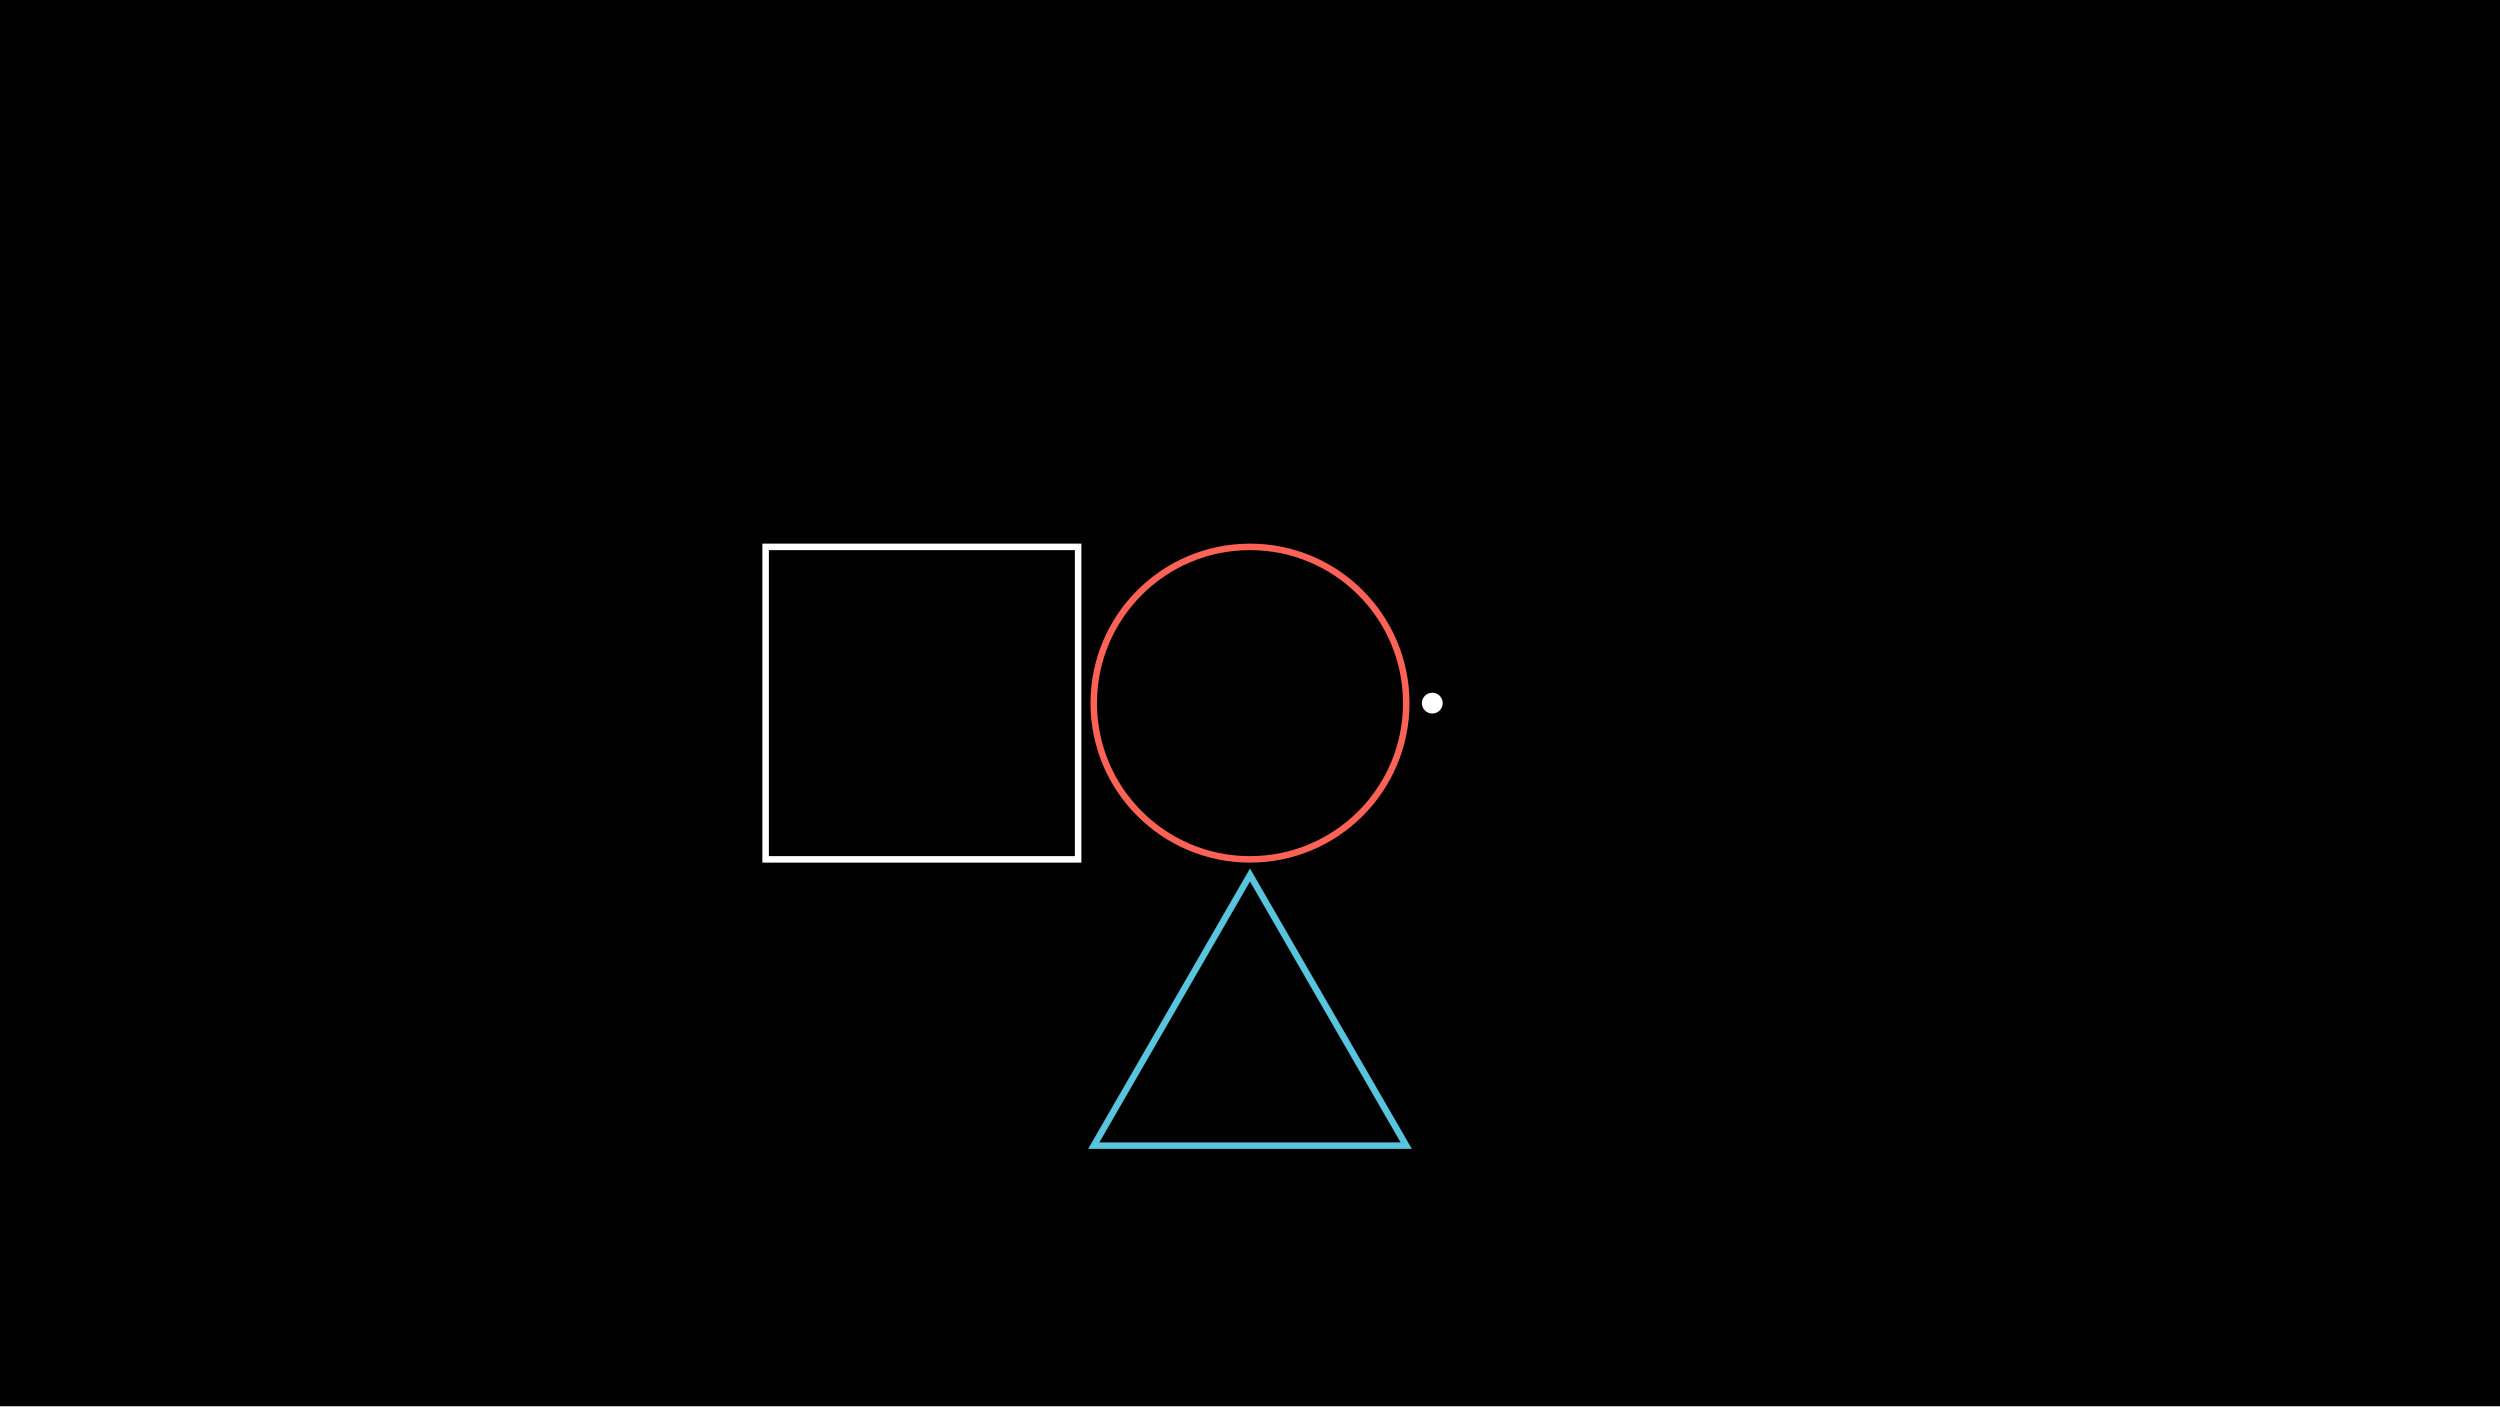
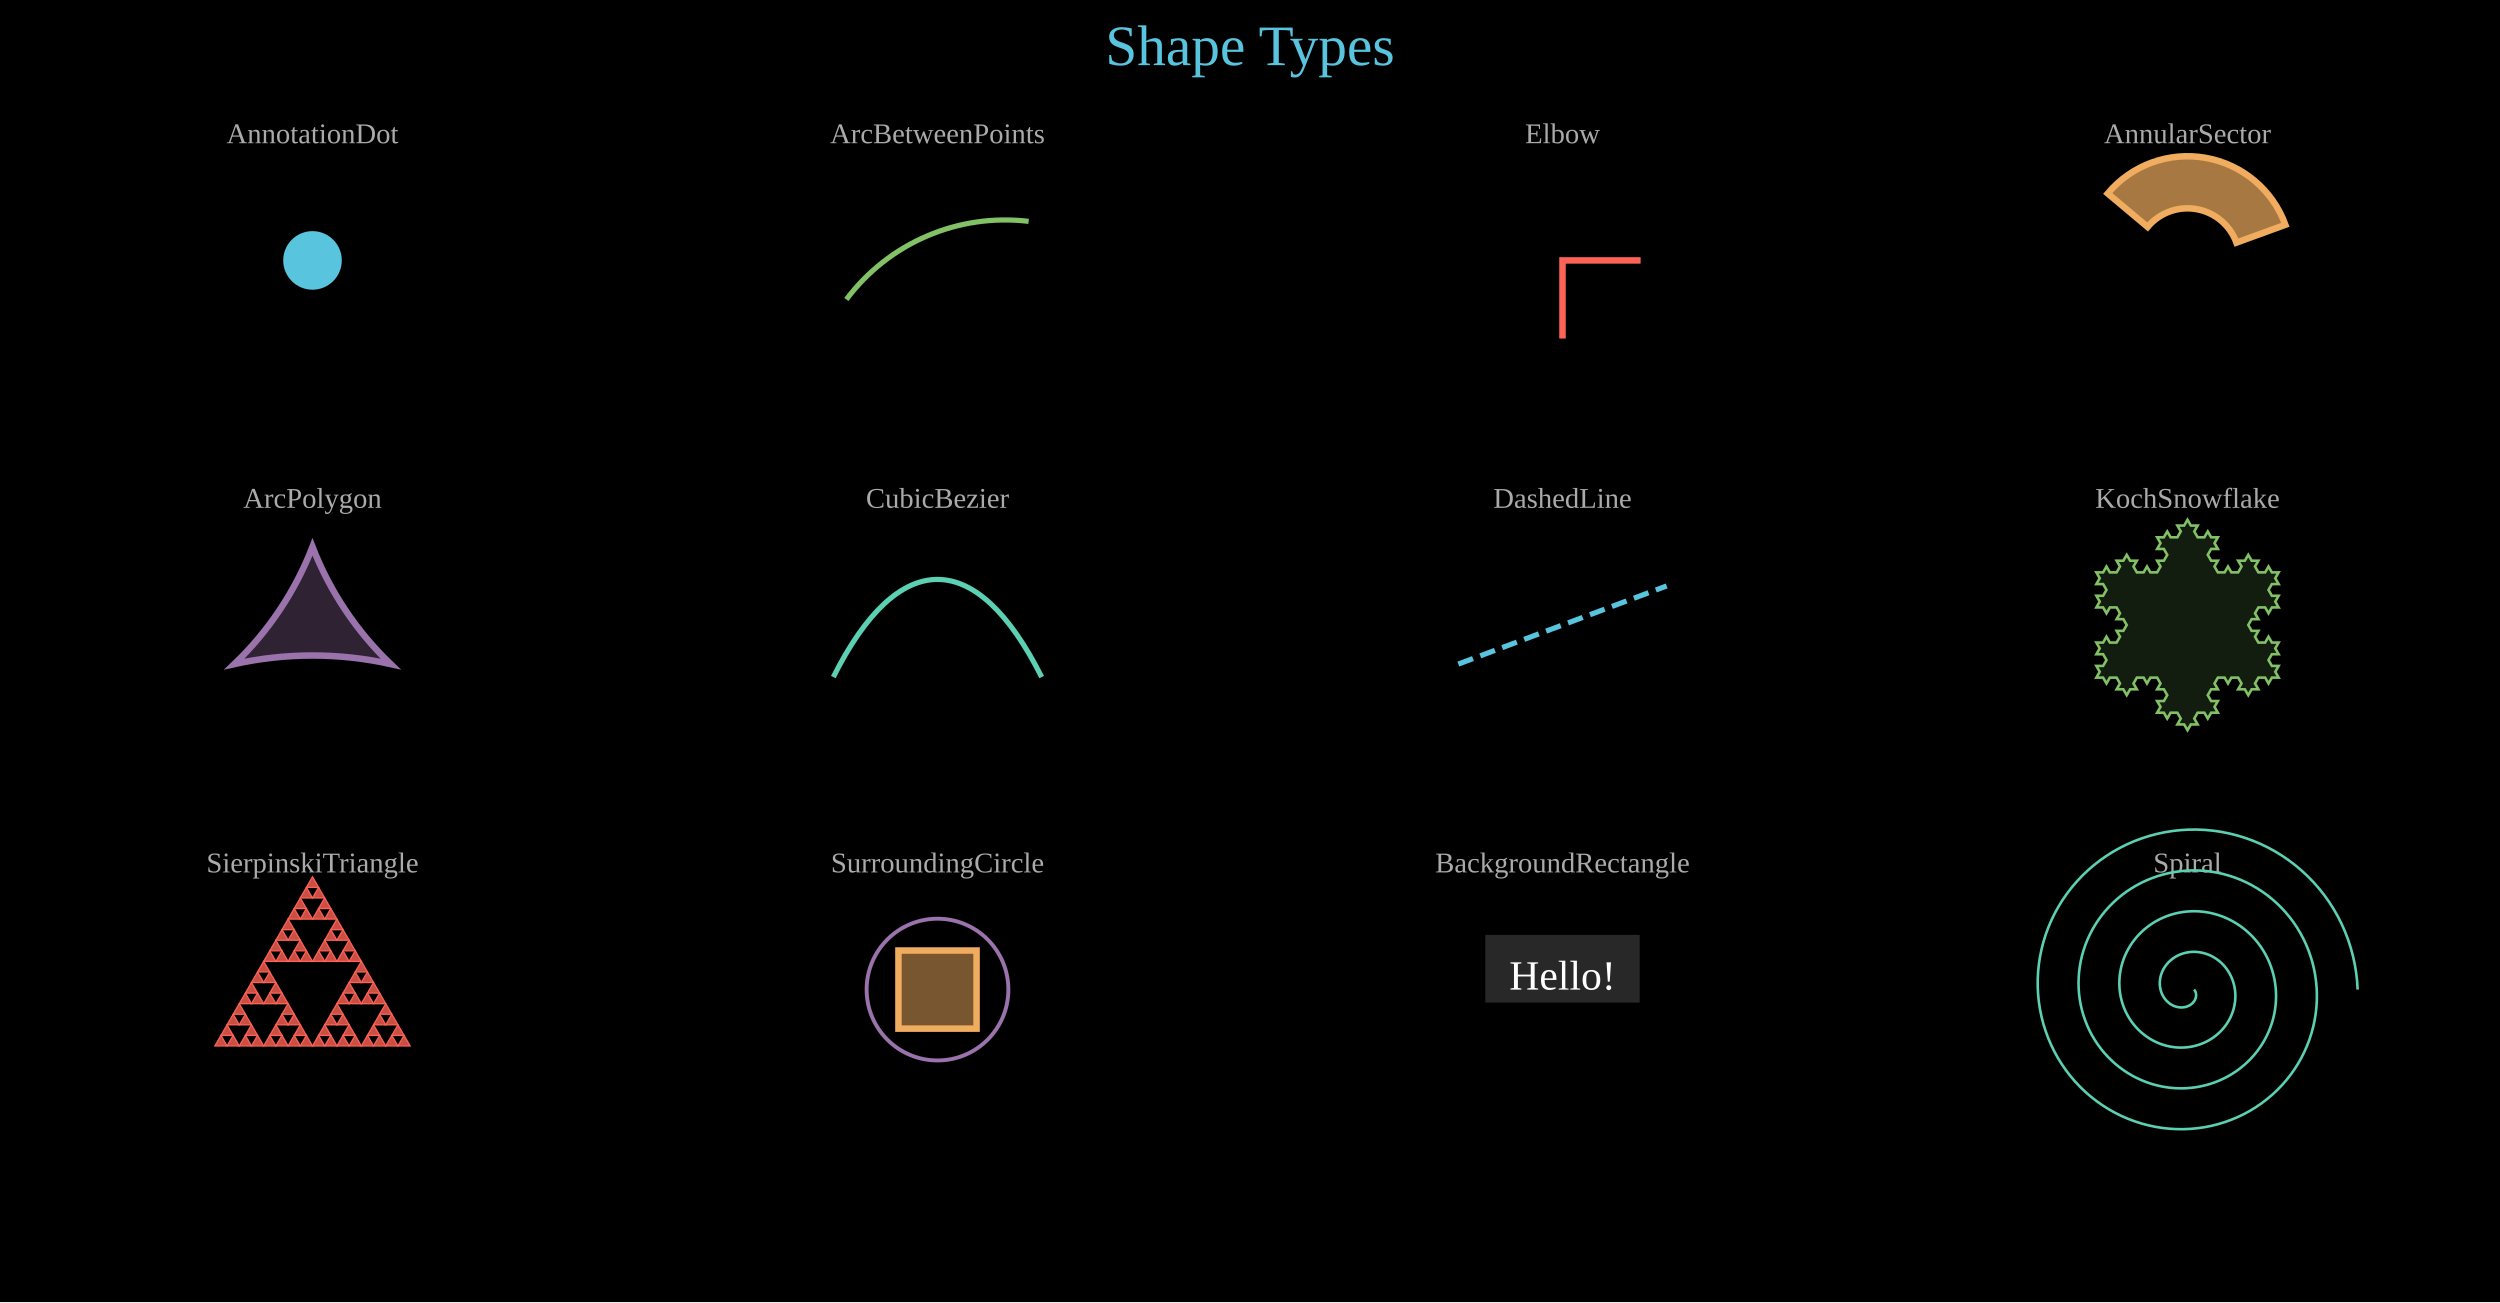
- <svg xmlns="http://www.w3.org/2000/svg" version="1.1" width="1920" height="1080" viewBox="0 0 1920 1080">
-   <rect x="0" y="0" width="1920" height="1080" rx="0" ry="0" stroke="rgb(0,0,0)" stroke-width="0" />
-   <circle cx="1100.0" cy="540.0" r="8" fill="rgb(255,255,255)" stroke="rgb(255,255,255)" stroke-width="0" />
-   <circle cx="960" cy="540" r="120" fill-opacity="0" stroke="rgb(252,98,85)" stroke-width="5" />
-   <rect x="588.0" y="420.0" width="240" height="240" rx="0" ry="0" fill-opacity="0" stroke="rgb(255,255,255)" stroke-width="5" />
-   <polygon points="960.0,672.0 840.0,879.85 1080.0,879.85" fill-opacity="0" stroke="rgb(88,196,221)" stroke-width="5" />
+ <svg xmlns="http://www.w3.org/2000/svg" version="1.1" width="1920" height="1000" viewBox="0 0 1920 1000">
+   <g data-obj-idx="0">
+     <rect x="0" y="0" width="1920" height="1000" rx="0" ry="0" stroke="rgb(0,0,0)" stroke-width="0" />
+   </g>
+   <g data-obj-idx="1">
+     <rect x="1140.72" y="718" width="118.56" height="52" rx="0" ry="0" fill="rgb(51,51,51)" fill-opacity="0.8" stroke="rgb(255,255,255)" stroke-width="0" />
+   </g>
+   <g data-obj-idx="2">
+     <text x="960" y="50" font-size="44" text-anchor="middle" fill="rgb(88,196,221)" stroke="rgb(0,0,0)" stroke-width="0">Shape Types</text>
+   </g>
+   <g data-obj-idx="3">
+     <text x="240" y="110" font-size="22" text-anchor="middle" fill="rgb(170,170,170)" stroke="rgb(0,0,0)" stroke-width="0">AnnotationDot</text>
+   </g>
+   <g data-obj-idx="4">
+     <circle cx="240" cy="200" r="20" fill="rgb(88,196,221)" stroke="rgb(88,196,221)" stroke-width="5" />
+   </g>
+   <g data-obj-idx="5">
+     <text x="720" y="110" font-size="22" text-anchor="middle" fill="rgb(170,170,170)" stroke="rgb(0,0,0)" stroke-width="0">ArcBetweenPoints</text>
+   </g>
+   <g data-obj-idx="6">
+     <path d="M790.0,170A152.32,152.32 0 0,0 650.0,230" fill-opacity="0" stroke="rgb(131,193,103)" stroke-width="4" />
+   </g>
+   <g data-obj-idx="7">
+     <text x="1200" y="110" font-size="22" text-anchor="middle" fill="rgb(170,170,170)" stroke="rgb(0,0,0)" stroke-width="0">Elbow</text>
+   </g>
+   <g data-obj-idx="8">
+     <polyline points="1260,200 1200,200 1200,260" fill-opacity="0" stroke="rgb(252,98,85)" stroke-width="5" />
+   </g>
+   <g data-obj-idx="9">
+     <text x="1680" y="110" font-size="22" text-anchor="middle" fill="rgb(170,170,170)" stroke="rgb(0,0,0)" stroke-width="0">AnnularSector</text>
+   </g>
+   <g data-obj-idx="10">
+     <path d="M1755.18,172.64A80,80 0 0,0 1618.72,148.58L1649.36,174.29A40,40 0 0,1 1717.59,186.32Z" fill="rgb(240,172,95)" fill-opacity="0.7" stroke="rgb(240,172,95)" stroke-width="5" />
+   </g>
+   <g data-obj-idx="11">
+     <text x="240" y="390" font-size="22" text-anchor="middle" fill="rgb(170,170,170)" stroke="rgb(0,0,0)" stroke-width="0">ArcPolygon</text>
+   </g>
+   <g data-obj-idx="12">
+     <path d="M240.0,420.0A249.9,249.9 0 0,0 300.0,510.0A277.2,277.2 0 0,0 180.0,510.0A249.9,249.9 0 0,0 240.0,420.0Z" fill="rgb(154,114,172)" fill-opacity="0.3" stroke="rgb(154,114,172)" stroke-width="5" />
+   </g>
+   <g data-obj-idx="13">
+     <text x="720" y="390" font-size="22" text-anchor="middle" fill="rgb(170,170,170)" stroke="rgb(0,0,0)" stroke-width="0">CubicBezier</text>
+   </g>
+   <g data-obj-idx="14">
+     <path d="M640,520C690,420 750,420 800,520" fill-opacity="0" stroke="rgb(92,208,179)" stroke-width="4" />
+   </g>
+   <g data-obj-idx="15">
+     <text x="1200" y="390" font-size="22" text-anchor="middle" fill="rgb(170,170,170)" stroke="rgb(0,0,0)" stroke-width="0">DashedLine</text>
+   </g>
+   <g data-obj-idx="16">
+     <line x1="1120" y1="510" x2="1280" y2="450" stroke="rgb(88,196,221)" stroke-width="4" stroke-dasharray="12,6" />
+   </g>
+   <g data-obj-idx="17">
+     <text x="1680" y="390" font-size="22" text-anchor="middle" fill="rgb(170,170,170)" stroke="rgb(0,0,0)" stroke-width="0">KochSnowflake</text>
+   </g>
+   <g data-obj-idx="18">
+     <polygon points="1680,399.17 1677.41,403.66 1672.22,403.66 1674.81,408.15 1672.22,412.64 1667.04,412.64 1664.44,408.15 1661.85,412.64 1656.67,412.64 1659.26,417.13 1656.67,421.62 1661.85,421.62 1664.44,426.11 1661.85,430.6 1656.67,430.6 1659.26,435.09 1656.67,439.59 1651.48,439.59 1648.89,435.09 1646.3,439.59 1641.11,439.59 1638.52,435.09 1641.11,430.6 1635.93,430.6 1633.33,426.11 1630.74,430.6 1625.56,430.6 1628.15,435.09 1625.56,439.59 1620.37,439.59 1617.78,435.09 1615.19,439.59 1610.0,439.59 1612.59,444.08 1610.0,448.57 1615.19,448.57 1617.78,453.06 1615.19,457.55 1610,457.55 1612.59,462.04 1610,466.53 1615.19,466.53 1617.78,471.02 1620.37,466.53 1625.56,466.53 1628.15,471.02 1625.56,475.51 1630.74,475.51 1633.33,480 1630.74,484.49 1625.56,484.49 1628.15,488.98 1625.56,493.47 1620.37,493.47 1617.78,488.98 1615.19,493.47 1610,493.47 1612.59,497.96 1610,502.45 1615.19,502.45 1617.78,506.94 1615.19,511.43 1610.0,511.43 1612.59,515.92 1610.0,520.41 1615.19,520.41 1617.78,524.91 1620.37,520.41 1625.56,520.41 1628.15,524.91 1625.56,529.4 1630.74,529.4 1633.33,533.89 1635.93,529.4 1641.11,529.4 1638.52,524.91 1641.11,520.41 1646.3,520.41 1648.89,524.91 1651.48,520.41 1656.67,520.41 1659.26,524.91 1656.67,529.4 1661.85,529.4 1664.44,533.89 1661.85,538.38 1656.67,538.38 1659.26,542.87 1656.67,547.36 1661.85,547.36 1664.44,551.85 1667.04,547.36 1672.22,547.36 1674.81,551.85 1672.22,556.34 1677.41,556.34 1680.0,560.83 1682.59,556.34 1687.78,556.34 1685.19,551.85 1687.78,547.36 1692.96,547.36 1695.56,551.85 1698.15,547.36 1703.33,547.36 1700.74,542.87 1703.33,538.38 1698.15,538.38 1695.56,533.89 1698.15,529.4 1703.33,529.4 1700.74,524.91 1703.33,520.41 1708.52,520.41 1711.11,524.91 1713.7,520.41 1718.89,520.41 1721.48,524.91 1718.89,529.4 1724.07,529.4 1726.67,533.89 1729.26,529.4 1734.44,529.4 1731.85,524.91 1734.44,520.41 1739.63,520.41 1742.22,524.91 1744.81,520.41 1750.0,520.41 1747.41,515.92 1750.0,511.43 1744.81,511.43 1742.22,506.94 1744.81,502.45 1750,502.45 1747.41,497.96 1750,493.47 1744.81,493.47 1742.22,488.98 1739.63,493.47 1734.44,493.47 1731.85,488.98 1734.44,484.49 1729.26,484.49 1726.67,480 1729.26,475.51 1734.44,475.51 1731.85,471.02 1734.44,466.53 1739.63,466.53 1742.22,471.02 1744.81,466.53 1750,466.53 1747.41,462.04 1750,457.55 1744.81,457.55 1742.22,453.06 1744.81,448.57 1750.0,448.57 1747.41,444.08 1750.0,439.59 1744.81,439.59 1742.22,435.09 1739.63,439.59 1734.44,439.59 1731.85,435.09 1734.44,430.6 1729.26,430.6 1726.67,426.11 1724.07,430.6 1718.89,430.6 1721.48,435.09 1718.89,439.59 1713.7,439.59 1711.11,435.09 1708.52,439.59 1703.33,439.59 1700.74,435.09 1703.33,430.6 1698.15,430.6 1695.56,426.11 1698.15,421.62 1703.33,421.62 1700.74,417.13 1703.33,412.64 1698.15,412.64 1695.56,408.15 1692.96,412.64 1687.78,412.64 1685.19,408.15 1687.78,403.66 1682.59,403.66" fill="rgb(131,193,103)" fill-opacity="0.15" stroke="rgb(131,193,103)" stroke-width="2" />
+   </g>
+   <g data-obj-idx="19">
+     <text x="240" y="670" font-size="22" text-anchor="middle" fill="rgb(170,170,170)" stroke="rgb(0,0,0)" stroke-width="0">SierpinskiTriangle</text>
+   </g>
+   <g data-obj-idx="20">
+     <g>
+       <polygon points="240,673.4 235.31,681.52 244.69,681.52" fill="rgb(252,98,85)" fill-opacity="0.8" stroke="rgb(252,98,85)" />
+       <polygon points="235.31,681.52 230.62,689.64 240.0,689.64" fill="rgb(252,98,85)" fill-opacity="0.8" stroke="rgb(252,98,85)" />
+       <polygon points="244.69,681.52 240.0,689.64 249.38,689.64" fill="rgb(252,98,85)" fill-opacity="0.8" stroke="rgb(252,98,85)" />
+       <polygon points="230.62,689.64 225.94,697.75 235.31,697.75" fill="rgb(252,98,85)" fill-opacity="0.8" stroke="rgb(252,98,85)" />
+       <polygon points="225.94,697.75 221.25,705.87 230.62,705.87" fill="rgb(252,98,85)" fill-opacity="0.8" stroke="rgb(252,98,85)" />
+       <polygon points="235.31,697.75 230.62,705.87 240.0,705.87" fill="rgb(252,98,85)" fill-opacity="0.8" stroke="rgb(252,98,85)" />
+       <polygon points="249.38,689.64 244.69,697.75 254.06,697.75" fill="rgb(252,98,85)" fill-opacity="0.8" stroke="rgb(252,98,85)" />
+       <polygon points="244.69,697.75 240.0,705.87 249.38,705.87" fill="rgb(252,98,85)" fill-opacity="0.8" stroke="rgb(252,98,85)" />
+       <polygon points="254.06,697.75 249.38,705.87 258.75,705.87" fill="rgb(252,98,85)" fill-opacity="0.8" stroke="rgb(252,98,85)" />
+       <polygon points="221.25,705.87 216.56,713.99 225.94,713.99" fill="rgb(252,98,85)" fill-opacity="0.8" stroke="rgb(252,98,85)" />
+       <polygon points="216.56,713.99 211.88,722.11 221.25,722.11" fill="rgb(252,98,85)" fill-opacity="0.8" stroke="rgb(252,98,85)" />
+       <polygon points="225.94,713.99 221.25,722.11 230.62,722.11" fill="rgb(252,98,85)" fill-opacity="0.8" stroke="rgb(252,98,85)" />
+       <polygon points="211.88,722.11 207.19,730.23 216.56,730.23" fill="rgb(252,98,85)" fill-opacity="0.8" stroke="rgb(252,98,85)" />
+       <polygon points="207.19,730.23 202.5,738.35 211.88,738.35" fill="rgb(252,98,85)" fill-opacity="0.8" stroke="rgb(252,98,85)" />
+       <polygon points="216.56,730.23 211.88,738.35 221.25,738.35" fill="rgb(252,98,85)" fill-opacity="0.8" stroke="rgb(252,98,85)" />
+       <polygon points="230.62,722.11 225.94,730.23 235.31,730.23" fill="rgb(252,98,85)" fill-opacity="0.8" stroke="rgb(252,98,85)" />
+       <polygon points="225.94,730.23 221.25,738.35 230.62,738.35" fill="rgb(252,98,85)" fill-opacity="0.8" stroke="rgb(252,98,85)" />
+       <polygon points="235.31,730.23 230.62,738.35 240.0,738.35" fill="rgb(252,98,85)" fill-opacity="0.8" stroke="rgb(252,98,85)" />
+       <polygon points="258.75,705.87 254.06,713.99 263.44,713.99" fill="rgb(252,98,85)" fill-opacity="0.8" stroke="rgb(252,98,85)" />
+       <polygon points="254.06,713.99 249.38,722.11 258.75,722.11" fill="rgb(252,98,85)" fill-opacity="0.8" stroke="rgb(252,98,85)" />
+       <polygon points="263.44,713.99 258.75,722.11 268.12,722.11" fill="rgb(252,98,85)" fill-opacity="0.8" stroke="rgb(252,98,85)" />
+       <polygon points="249.38,722.11 244.69,730.23 254.06,730.23" fill="rgb(252,98,85)" fill-opacity="0.8" stroke="rgb(252,98,85)" />
+       <polygon points="244.69,730.23 240.0,738.35 249.38,738.35" fill="rgb(252,98,85)" fill-opacity="0.8" stroke="rgb(252,98,85)" />
+       <polygon points="254.06,730.23 249.38,738.35 258.75,738.35" fill="rgb(252,98,85)" fill-opacity="0.8" stroke="rgb(252,98,85)" />
+       <polygon points="268.12,722.11 263.44,730.23 272.81,730.23" fill="rgb(252,98,85)" fill-opacity="0.8" stroke="rgb(252,98,85)" />
+       <polygon points="263.44,730.23 258.75,738.35 268.12,738.35" fill="rgb(252,98,85)" fill-opacity="0.8" stroke="rgb(252,98,85)" />
+       <polygon points="272.81,730.23 268.12,738.35 277.5,738.35" fill="rgb(252,98,85)" fill-opacity="0.8" stroke="rgb(252,98,85)" />
+       <polygon points="202.5,738.35 197.81,746.47 207.19,746.47" fill="rgb(252,98,85)" fill-opacity="0.8" stroke="rgb(252,98,85)" />
+       <polygon points="197.81,746.47 193.12,754.59 202.5,754.59" fill="rgb(252,98,85)" fill-opacity="0.8" stroke="rgb(252,98,85)" />
+       <polygon points="207.19,746.47 202.5,754.59 211.88,754.59" fill="rgb(252,98,85)" fill-opacity="0.8" stroke="rgb(252,98,85)" />
+       <polygon points="193.12,754.59 188.44,762.71 197.81,762.71" fill="rgb(252,98,85)" fill-opacity="0.8" stroke="rgb(252,98,85)" />
+       <polygon points="188.44,762.71 183.75,770.83 193.12,770.83" fill="rgb(252,98,85)" fill-opacity="0.8" stroke="rgb(252,98,85)" />
+       <polygon points="197.81,762.71 193.12,770.83 202.5,770.83" fill="rgb(252,98,85)" fill-opacity="0.8" stroke="rgb(252,98,85)" />
+       <polygon points="211.88,754.59 207.19,762.71 216.56,762.71" fill="rgb(252,98,85)" fill-opacity="0.8" stroke="rgb(252,98,85)" />
+       <polygon points="207.19,762.71 202.5,770.83 211.88,770.83" fill="rgb(252,98,85)" fill-opacity="0.8" stroke="rgb(252,98,85)" />
+       <polygon points="216.56,762.71 211.88,770.83 221.25,770.83" fill="rgb(252,98,85)" fill-opacity="0.8" stroke="rgb(252,98,85)" />
+       <polygon points="183.75,770.83 179.06,778.94 188.44,778.94" fill="rgb(252,98,85)" fill-opacity="0.8" stroke="rgb(252,98,85)" />
+       <polygon points="179.06,778.94 174.38,787.06 183.75,787.06" fill="rgb(252,98,85)" fill-opacity="0.8" stroke="rgb(252,98,85)" />
+       <polygon points="188.44,778.94 183.75,787.06 193.12,787.06" fill="rgb(252,98,85)" fill-opacity="0.8" stroke="rgb(252,98,85)" />
+       <polygon points="174.38,787.06 169.69,795.18 179.06,795.18" fill="rgb(252,98,85)" fill-opacity="0.8" stroke="rgb(252,98,85)" />
+       <polygon points="169.69,795.18 165.0,803.3 174.38,803.3" fill="rgb(252,98,85)" fill-opacity="0.8" stroke="rgb(252,98,85)" />
+       <polygon points="179.06,795.18 174.38,803.3 183.75,803.3" fill="rgb(252,98,85)" fill-opacity="0.8" stroke="rgb(252,98,85)" />
+       <polygon points="193.12,787.06 188.44,795.18 197.81,795.18" fill="rgb(252,98,85)" fill-opacity="0.8" stroke="rgb(252,98,85)" />
+       <polygon points="188.44,795.18 183.75,803.3 193.12,803.3" fill="rgb(252,98,85)" fill-opacity="0.8" stroke="rgb(252,98,85)" />
+       <polygon points="197.81,795.18 193.12,803.3 202.5,803.3" fill="rgb(252,98,85)" fill-opacity="0.8" stroke="rgb(252,98,85)" />
+       <polygon points="221.25,770.83 216.56,778.94 225.94,778.94" fill="rgb(252,98,85)" fill-opacity="0.8" stroke="rgb(252,98,85)" />
+       <polygon points="216.56,778.94 211.88,787.06 221.25,787.06" fill="rgb(252,98,85)" fill-opacity="0.8" stroke="rgb(252,98,85)" />
+       <polygon points="225.94,778.94 221.25,787.06 230.62,787.06" fill="rgb(252,98,85)" fill-opacity="0.8" stroke="rgb(252,98,85)" />
+       <polygon points="211.88,787.06 207.19,795.18 216.56,795.18" fill="rgb(252,98,85)" fill-opacity="0.8" stroke="rgb(252,98,85)" />
+       <polygon points="207.19,795.18 202.5,803.3 211.88,803.3" fill="rgb(252,98,85)" fill-opacity="0.8" stroke="rgb(252,98,85)" />
+       <polygon points="216.56,795.18 211.88,803.3 221.25,803.3" fill="rgb(252,98,85)" fill-opacity="0.8" stroke="rgb(252,98,85)" />
+       <polygon points="230.62,787.06 225.94,795.18 235.31,795.18" fill="rgb(252,98,85)" fill-opacity="0.8" stroke="rgb(252,98,85)" />
+       <polygon points="225.94,795.18 221.25,803.3 230.62,803.3" fill="rgb(252,98,85)" fill-opacity="0.8" stroke="rgb(252,98,85)" />
+       <polygon points="235.31,795.18 230.62,803.3 240.0,803.3" fill="rgb(252,98,85)" fill-opacity="0.8" stroke="rgb(252,98,85)" />
+       <polygon points="277.5,738.35 272.81,746.47 282.19,746.47" fill="rgb(252,98,85)" fill-opacity="0.8" stroke="rgb(252,98,85)" />
+       <polygon points="272.81,746.47 268.12,754.59 277.5,754.59" fill="rgb(252,98,85)" fill-opacity="0.8" stroke="rgb(252,98,85)" />
+       <polygon points="282.19,746.47 277.5,754.59 286.88,754.59" fill="rgb(252,98,85)" fill-opacity="0.8" stroke="rgb(252,98,85)" />
+       <polygon points="268.12,754.59 263.44,762.71 272.81,762.71" fill="rgb(252,98,85)" fill-opacity="0.8" stroke="rgb(252,98,85)" />
+       <polygon points="263.44,762.71 258.75,770.83 268.12,770.83" fill="rgb(252,98,85)" fill-opacity="0.8" stroke="rgb(252,98,85)" />
+       <polygon points="272.81,762.71 268.12,770.83 277.5,770.83" fill="rgb(252,98,85)" fill-opacity="0.8" stroke="rgb(252,98,85)" />
+       <polygon points="286.88,754.59 282.19,762.71 291.56,762.71" fill="rgb(252,98,85)" fill-opacity="0.8" stroke="rgb(252,98,85)" />
+       <polygon points="282.19,762.71 277.5,770.83 286.88,770.83" fill="rgb(252,98,85)" fill-opacity="0.8" stroke="rgb(252,98,85)" />
+       <polygon points="291.56,762.71 286.88,770.83 296.25,770.83" fill="rgb(252,98,85)" fill-opacity="0.8" stroke="rgb(252,98,85)" />
+       <polygon points="258.75,770.83 254.06,778.94 263.44,778.94" fill="rgb(252,98,85)" fill-opacity="0.8" stroke="rgb(252,98,85)" />
+       <polygon points="254.06,778.94 249.38,787.06 258.75,787.06" fill="rgb(252,98,85)" fill-opacity="0.8" stroke="rgb(252,98,85)" />
+       <polygon points="263.44,778.94 258.75,787.06 268.12,787.06" fill="rgb(252,98,85)" fill-opacity="0.8" stroke="rgb(252,98,85)" />
+       <polygon points="249.38,787.06 244.69,795.18 254.06,795.18" fill="rgb(252,98,85)" fill-opacity="0.8" stroke="rgb(252,98,85)" />
+       <polygon points="244.69,795.18 240.0,803.3 249.38,803.3" fill="rgb(252,98,85)" fill-opacity="0.8" stroke="rgb(252,98,85)" />
+       <polygon points="254.06,795.18 249.38,803.3 258.75,803.3" fill="rgb(252,98,85)" fill-opacity="0.8" stroke="rgb(252,98,85)" />
+       <polygon points="268.12,787.06 263.44,795.18 272.81,795.18" fill="rgb(252,98,85)" fill-opacity="0.8" stroke="rgb(252,98,85)" />
+       <polygon points="263.44,795.18 258.75,803.3 268.12,803.3" fill="rgb(252,98,85)" fill-opacity="0.8" stroke="rgb(252,98,85)" />
+       <polygon points="272.81,795.18 268.12,803.3 277.5,803.3" fill="rgb(252,98,85)" fill-opacity="0.8" stroke="rgb(252,98,85)" />
+       <polygon points="296.25,770.83 291.56,778.94 300.94,778.94" fill="rgb(252,98,85)" fill-opacity="0.8" stroke="rgb(252,98,85)" />
+       <polygon points="291.56,778.94 286.88,787.06 296.25,787.06" fill="rgb(252,98,85)" fill-opacity="0.8" stroke="rgb(252,98,85)" />
+       <polygon points="300.94,778.94 296.25,787.06 305.62,787.06" fill="rgb(252,98,85)" fill-opacity="0.8" stroke="rgb(252,98,85)" />
+       <polygon points="286.88,787.06 282.19,795.18 291.56,795.18" fill="rgb(252,98,85)" fill-opacity="0.8" stroke="rgb(252,98,85)" />
+       <polygon points="282.19,795.18 277.5,803.3 286.88,803.3" fill="rgb(252,98,85)" fill-opacity="0.8" stroke="rgb(252,98,85)" />
+       <polygon points="291.56,795.18 286.88,803.3 296.25,803.3" fill="rgb(252,98,85)" fill-opacity="0.8" stroke="rgb(252,98,85)" />
+       <polygon points="305.62,787.06 300.94,795.18 310.31,795.18" fill="rgb(252,98,85)" fill-opacity="0.8" stroke="rgb(252,98,85)" />
+       <polygon points="300.94,795.18 296.25,803.3 305.62,803.3" fill="rgb(252,98,85)" fill-opacity="0.8" stroke="rgb(252,98,85)" />
+       <polygon points="310.31,795.18 305.62,803.3 315.0,803.3" fill="rgb(252,98,85)" fill-opacity="0.8" stroke="rgb(252,98,85)" />
+     </g>
+   </g>
+   <g data-obj-idx="21">
+     <text x="720" y="670" font-size="22" text-anchor="middle" fill="rgb(170,170,170)" stroke="rgb(0,0,0)" stroke-width="0">SurroundingCircle</text>
+   </g>
+   <g data-obj-idx="22">
+     <rect x="690.0" y="730.0" width="60" height="60" rx="0" ry="0" fill="rgb(240,172,95)" fill-opacity="0.5" stroke="rgb(240,172,95)" stroke-width="5" />
+   </g>
+   <g data-obj-idx="23">
+     <circle cx="720.0" cy="760.0" r="54.43" fill-opacity="0" stroke="rgb(154,114,172)" stroke-width="3" />
+   </g>
+   <g data-obj-idx="24">
+     <text x="1200" y="670" font-size="22" text-anchor="middle" fill="rgb(170,170,170)" stroke="rgb(0,0,0)" stroke-width="0">BackgroundRectangle</text>
+   </g>
+   <g data-obj-idx="25">
+     <text x="1200" y="760" font-size="32" text-anchor="middle" fill="rgb(255,255,255)" stroke="rgb(0,0,0)" stroke-width="0">Hello!</text>
+   </g>
+   <g data-obj-idx="26">
+     <text x="1680" y="670" font-size="22" text-anchor="middle" fill="rgb(170,170,170)" stroke="rgb(0,0,0)" stroke-width="0">Spiral</text>
+   </g>
+   <g data-obj-idx="27">
+     <polyline points="1685.0,760.0 1685.25,760.26 1685.48,760.55 1685.69,760.87 1685.89,761.2 1686.06,761.56 1686.22,761.94 1686.35,762.34 1686.45,762.75 1686.53,763.18 1686.58,763.63 1686.61,764.09 1686.6,764.56 1686.56,765.04 1686.49,765.53 1686.39,766.02 1686.25,766.51 1686.08,767.01 1685.88,767.51 1685.64,768 1685.36,768.49 1685.05,768.96 1684.71,769.43 1684.33,769.89 1683.91,770.33 1683.46,770.75 1682.98,771.16 1682.47,771.54 1681.93,771.9 1681.35,772.23 1680.75,772.53 1680.12,772.81 1679.47,773.05 1678.79,773.26 1678.09,773.43 1677.36,773.56 1676.62,773.65 1675.87,773.71 1675.1,773.72 1674.32,773.69 1673.53,773.61 1672.73,773.49 1671.93,773.32 1671.13,773.11 1670.33,772.85 1669.53,772.54 1668.74,772.18 1667.96,771.77 1667.2,771.32 1666.45,770.82 1665.72,770.27 1665.01,769.67 1664.32,769.03 1663.66,768.34 1663.03,767.61 1662.43,766.84 1661.87,766.03 1661.35,765.18 1660.87,764.29 1660.43,763.36 1660.03,762.4 1659.69,761.41 1659.39,760.39 1659.14,759.34 1658.95,758.27 1658.82,757.18 1658.74,756.07 1658.72,754.95 1658.76,753.82 1658.86,752.67 1659.02,751.52 1659.25,750.37 1659.53,749.22 1659.89,748.08 1660.3,746.94 1660.78,745.81 1661.33,744.7 1661.93,743.61 1662.6,742.55 1663.33,741.51 1664.13,740.5 1664.98,739.52 1665.89,738.58 1666.86,737.68 1667.88,736.82 1668.96,736.01 1670.09,735.25 1671.27,734.55 1672.49,733.9 1673.76,733.31 1675.06,732.78 1676.41,732.32 1677.79,731.92 1679.19,731.59 1680.63,731.33 1682.09,731.15 1683.57,731.04 1685.07,731.01 1686.58,731.06 1688.1,731.18 1689.62,731.39 1691.14,731.68 1692.65,732.04 1694.16,732.49 1695.65,733.02 1697.13,733.63 1698.58,734.32 1700.01,735.1 1701.4,735.95 1702.76,736.87 1704.08,737.88 1705.36,738.96 1706.59,740.11 1707.77,741.34 1708.89,742.63 1709.95,743.99 1710.94,745.41 1711.87,746.89 1712.73,748.42 1713.51,750.01 1714.22,751.65 1714.84,753.34 1715.38,755.07 1715.84,756.83 1716.2,758.63 1716.48,760.46 1716.66,762.31 1716.75,764.18 1716.74,766.07 1716.63,767.96 1716.43,769.86 1716.12,771.76 1715.72,773.66 1715.22,775.54 1714.62,777.41 1713.91,779.25 1713.12,781.07 1712.22,782.85 1711.22,784.6 1710.14,786.31 1708.95,787.97 1707.68,789.57 1706.32,791.12 1704.87,792.61 1703.34,794.03 1701.73,795.37 1700.04,796.64 1698.28,797.83 1696.45,798.94 1694.56,799.95 1692.6,800.88 1690.59,801.7 1688.53,802.43 1686.42,803.05 1684.27,803.57 1682.08,803.98 1679.86,804.29 1677.62,804.47 1675.36,804.55 1673.08,804.51 1670.8,804.35 1668.51,804.07 1666.23,803.68 1663.96,803.17 1661.71,802.54 1659.48,801.79 1657.28,800.92 1655.12,799.94 1652.99,798.84 1650.92,797.63 1648.9,796.31 1646.94,794.88 1645.04,793.35 1643.21,791.71 1641.47,789.97 1639.8,788.14 1638.22,786.21 1636.73,784.2 1635.34,782.1 1634.06,779.93 1632.88,777.68 1631.81,775.36 1630.85,772.98 1630.01,770.54 1629.3,768.05 1628.71,765.51 1628.24,762.94 1627.91,760.33 1627.71,757.69 1627.64,755.04 1627.71,752.37 1627.91,749.7 1628.25,747.03 1628.73,744.37 1629.34,741.72 1630.09,739.1 1630.98,736.5 1632.01,733.94 1633.16,731.43 1634.45,728.97 1635.87,726.56 1637.42,724.22 1639.09,721.95 1640.88,719.76 1642.79,717.65 1644.81,715.63 1646.95,713.71 1649.18,711.9 1651.52,710.19 1653.95,708.59 1656.47,707.11 1659.07,705.76 1661.75,704.54 1664.5,703.45 1667.31,702.49 1670.18,701.68 1673.1,701.01 1676.06,700.48 1679.06,700.11 1682.08,699.89 1685.13,699.82 1688.19,699.9 1691.25,700.14 1694.31,700.54 1697.35,701.09 1700.38,701.8 1703.38,702.67 1706.34,703.69 1709.26,704.87 1712.13,706.19 1714.94,707.67 1717.68,709.29 1720.34,711.06 1722.92,712.97 1725.42,715.01 1727.81,717.19 1730.1,719.49 1732.28,721.91 1734.34,724.46 1736.28,727.11 1738.09,729.87 1739.76,732.73 1741.29,735.68 1742.68,738.71 1743.91,741.83 1744.99,745.01 1745.91,748.26 1746.67,751.56 1747.26,754.91 1747.68,758.3 1747.94,761.71 1748.02,765.15 1747.92,768.6 1747.65,772.05 1747.2,775.5 1746.58,778.93 1745.78,782.34 1744.81,785.71 1743.66,789.05 1742.34,792.33 1740.85,795.56 1739.19,798.71 1737.37,801.79 1735.39,804.79 1733.25,807.69 1730.96,810.48 1728.53,813.17 1725.95,815.74 1723.23,818.19 1720.39,820.5 1717.42,822.67 1714.34,824.7 1711.14,826.57 1707.85,828.29 1704.46,829.84 1700.98,831.23 1697.43,832.44 1693.8,833.47 1690.12,834.32 1686.39,834.99 1682.61,835.47 1678.81,835.76 1674.98,835.85 1671.14,835.75 1667.29,835.46 1663.46,834.97 1659.64,834.28 1655.84,833.4 1652.09,832.33 1648.38,831.06 1644.73,829.6 1641.14,827.96 1637.64,826.13 1634.21,824.12 1630.89,821.93 1627.67,819.57 1624.56,817.04 1621.57,814.34 1618.72,811.5 1616,808.5 1613.43,805.36 1611.02,802.08 1608.77,798.67 1606.68,795.15 1604.77,791.51 1603.05,787.76 1601.51,783.93 1600.16,780.01 1599,776.01 1598.05,771.95 1597.3,767.83 1596.76,763.67 1596.43,759.47 1596.31,755.25 1596.41,751.02 1596.72,746.78 1597.24,742.55 1597.98,738.35 1598.93,734.17 1600.1,730.03 1601.48,725.95 1603.07,721.92 1604.86,717.98 1606.86,714.11 1609.06,710.34 1611.45,706.68 1614.03,703.13 1616.79,699.71 1619.74,696.42 1622.85,693.28 1626.13,690.29 1629.56,687.45 1633.14,684.79 1636.87,682.31 1640.72,680.01 1644.7,677.9 1648.79,675.99 1652.98,674.29 1657.27,672.79 1661.64,671.51 1666.08,670.45 1670.58,669.62 1675.13,669 1679.71,668.62 1684.33,668.47 1688.95,668.56 1693.58,668.87 1698.2,669.43 1702.8,670.21 1707.37,671.23 1711.89,672.49 1716.35,673.97 1720.74,675.68 1725.06,677.62 1729.28,679.78 1733.4,682.15 1737.4,684.74 1741.28,687.53 1745.02,690.53 1748.62,693.71 1752.06,697.09 1755.33,700.64 1758.43,704.36 1761.35,708.25 1764.07,712.28 1766.59,716.46 1768.9,720.78 1771,725.21 1772.87,729.76 1774.52,734.41 1775.94,739.14 1777.11,743.96 1778.05,748.84 1778.74,753.78 1779.18,758.75 1779.37,763.76 1779.3,768.78 1778.98,773.8 1778.41,778.81 1777.58,783.8 1776.5,788.76 1775.17,793.66 1773.59,798.51 1771.76,803.28 1769.68,807.96 1767.37,812.54 1764.83,817.02 1762.05,821.37 1759.05,825.58 1755.83,829.65 1752.41,833.56 1748.78,837.3 1744.96,840.86 1740.95,844.23 1736.77,847.4 1732.43,850.37 1727.93,853.12 1723.28,855.64 1718.5,857.93 1713.6,859.98 1708.6,861.79 1703.49,863.35 1698.3,864.65 1693.04,865.69 1687.72,866.46 1682.36,866.97 1676.96,867.2 1671.55,867.16 1666.13,866.85 1660.73,866.27 1655.34,865.41 1650,864.27 1644.7,862.87 1639.48,861.19 1634.33,859.25 1629.27,857.05 1624.32,854.59 1619.49,851.88 1614.8,848.92 1610.24,845.72 1605.85,842.29 1601.62,838.63 1597.57,834.75 1593.72,830.67 1590.07,826.38 1586.63,821.91 1583.42,817.26 1580.43,812.44 1577.69,807.47 1575.2,802.35 1572.96,797.1 1570.99,791.74 1569.28,786.27 1567.85,780.71 1566.7,775.07 1565.84,769.36 1565.26,763.61 1564.97,757.83 1564.97,752.02 1565.27,746.21 1565.86,740.41 1566.75,734.63 1567.93,728.9 1569.4,723.21 1571.15,717.6 1573.2,712.07 1575.52,706.64 1578.12,701.32 1580.99,696.13 1584.13,691.08 1587.52,686.18 1591.17,681.46 1595.06,676.91 1599.18,672.55 1603.52,668.4 1608.08,664.46 1612.84,660.76 1617.79,657.28 1622.92,654.06 1628.22,651.09 1633.67,648.39 1639.26,645.96 1644.98,643.82 1650.81,641.96 1656.75,640.39 1662.76,639.12 1668.85,638.16 1674.98,637.5 1681.16,637.15 1687.36,637.11 1693.56,637.39 1699.76,637.98 1705.93,638.88 1712.06,640.1 1718.13,641.62 1724.13,643.46 1730.05,645.6 1735.86,648.04 1741.54,650.77 1747.1,653.79 1752.51,657.1 1757.75,660.68 1762.82,664.53 1767.69,668.64 1772.36,673 1776.82,677.6 1781.04,682.42 1785.03,687.47 1788.76,692.71 1792.23,698.15 1795.43,703.77 1798.35,709.55 1800.97,715.49 1803.3,721.56 1805.32,727.76 1807.03,734.06 1808.43,740.45 1809.5,746.91 1810.25,753.43 1810.66,760" fill-opacity="0" stroke="rgb(92,208,179)" stroke-width="2" />
+   </g>
</svg>
